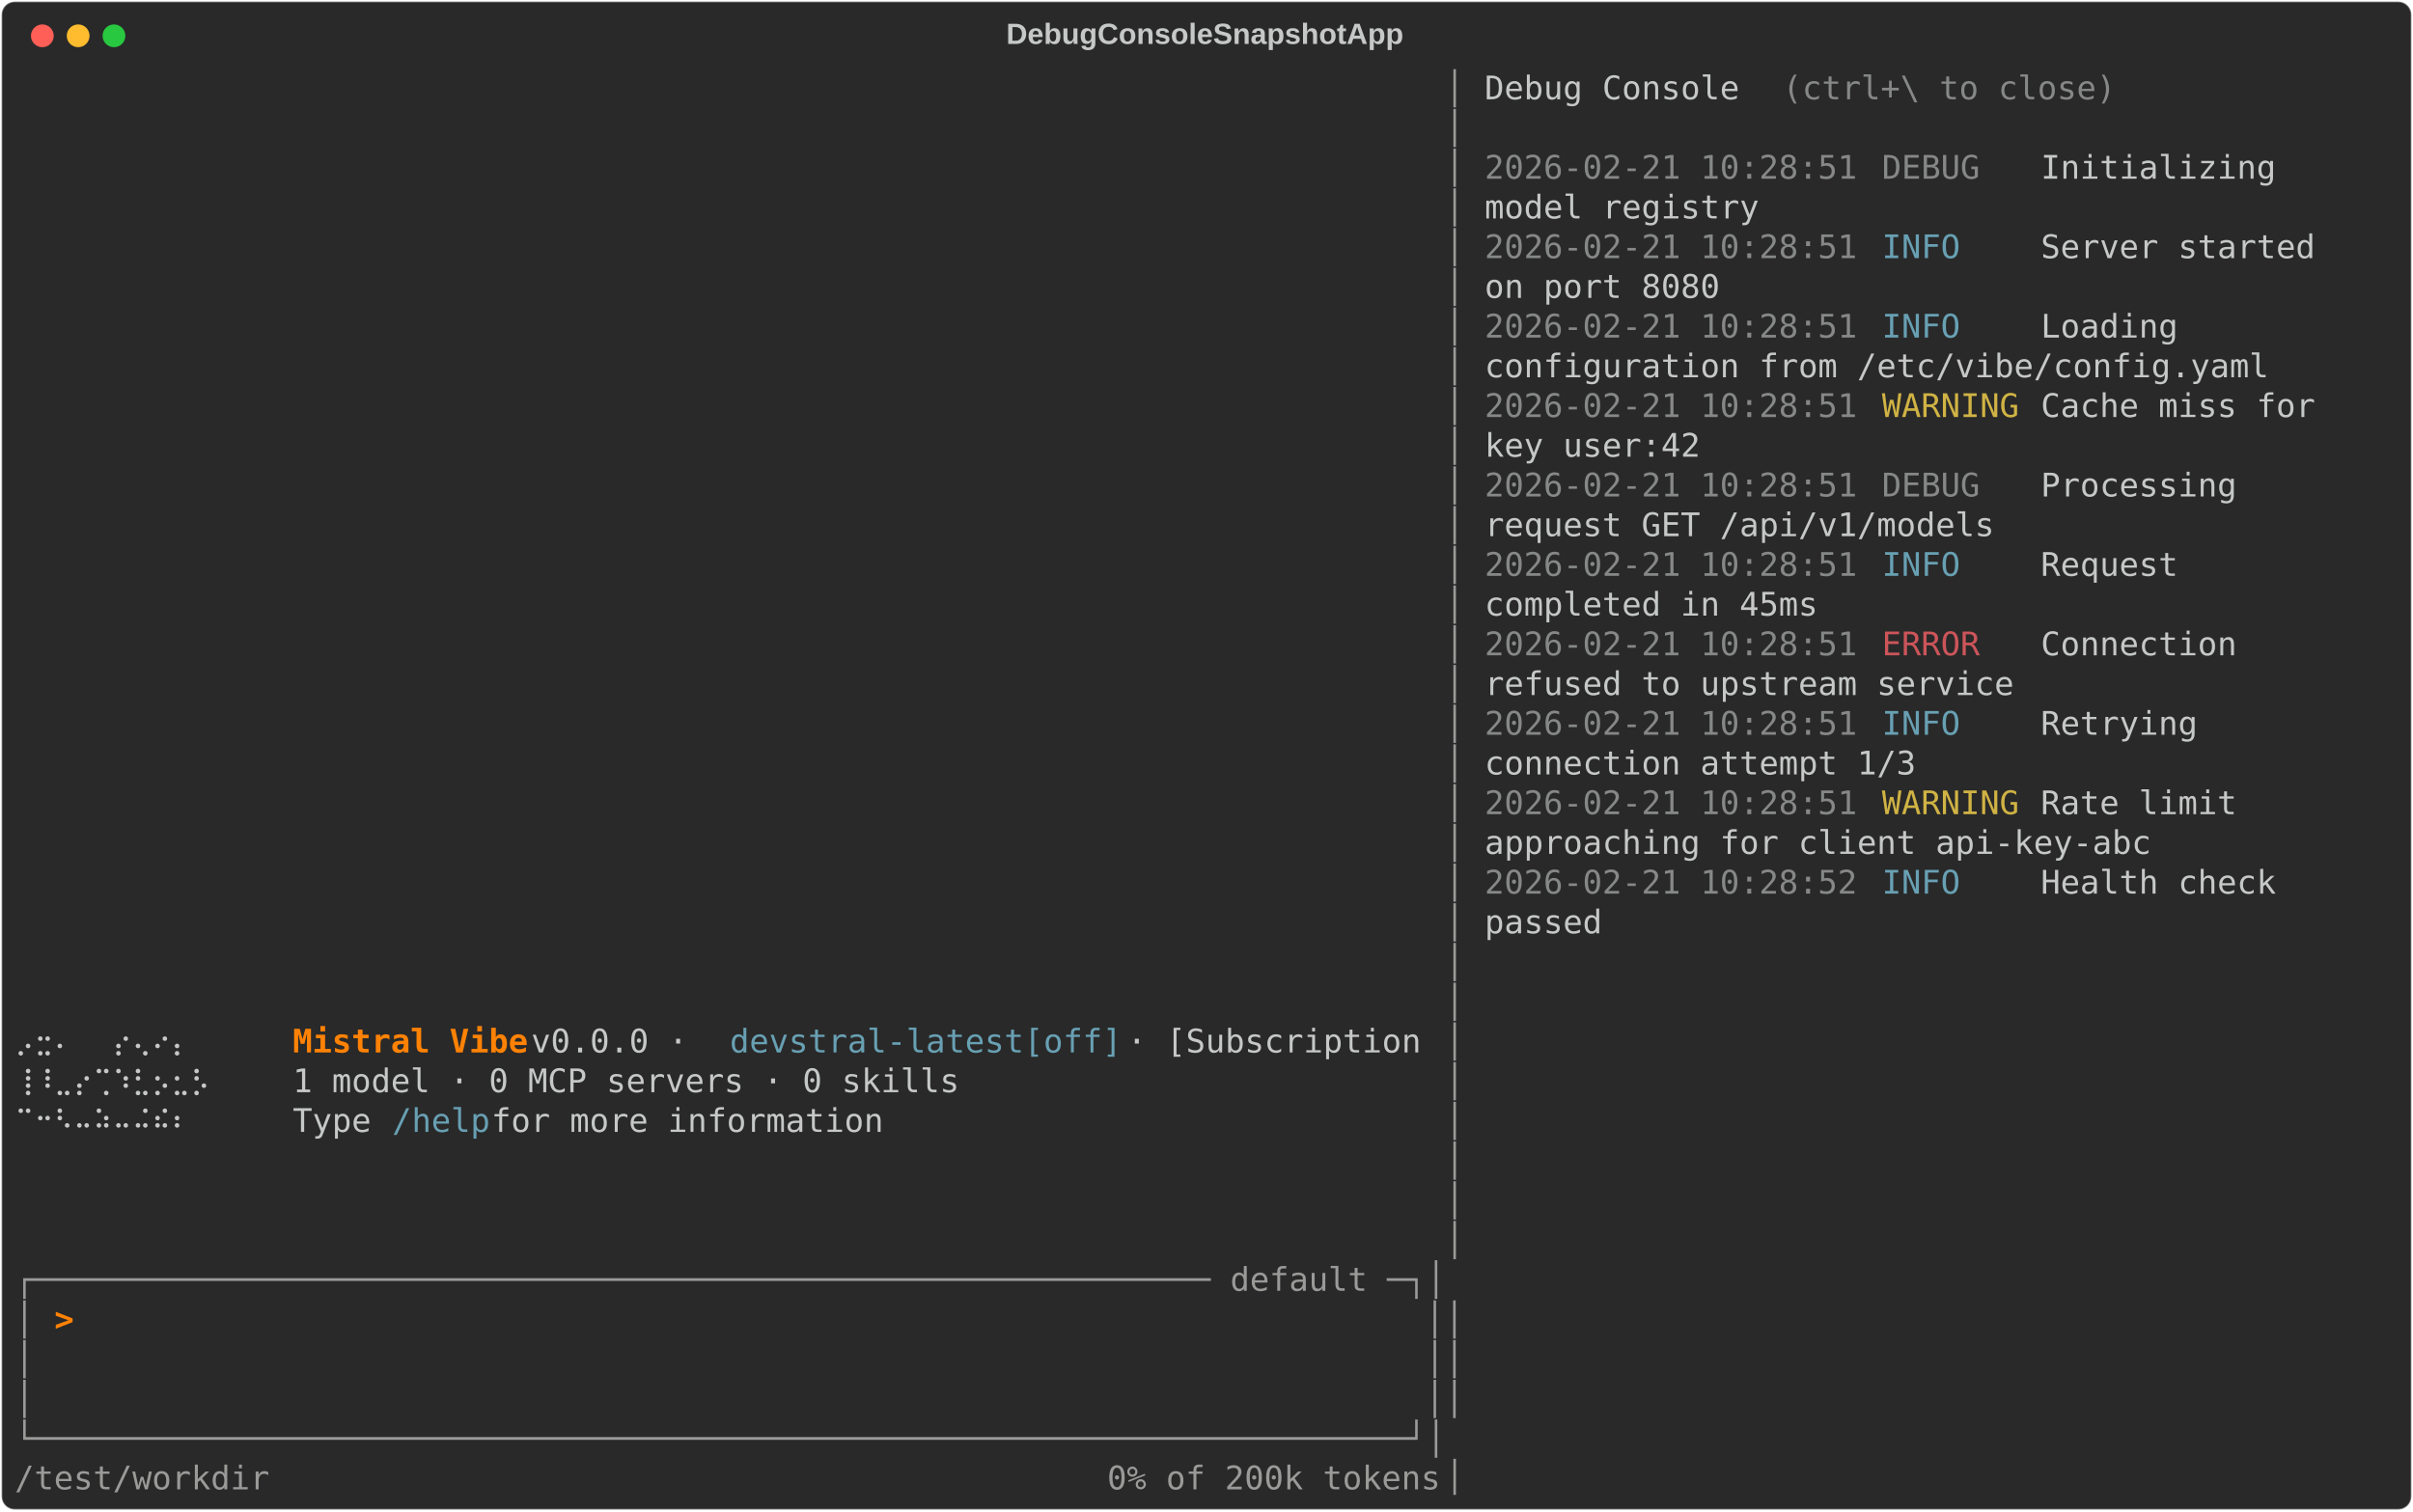
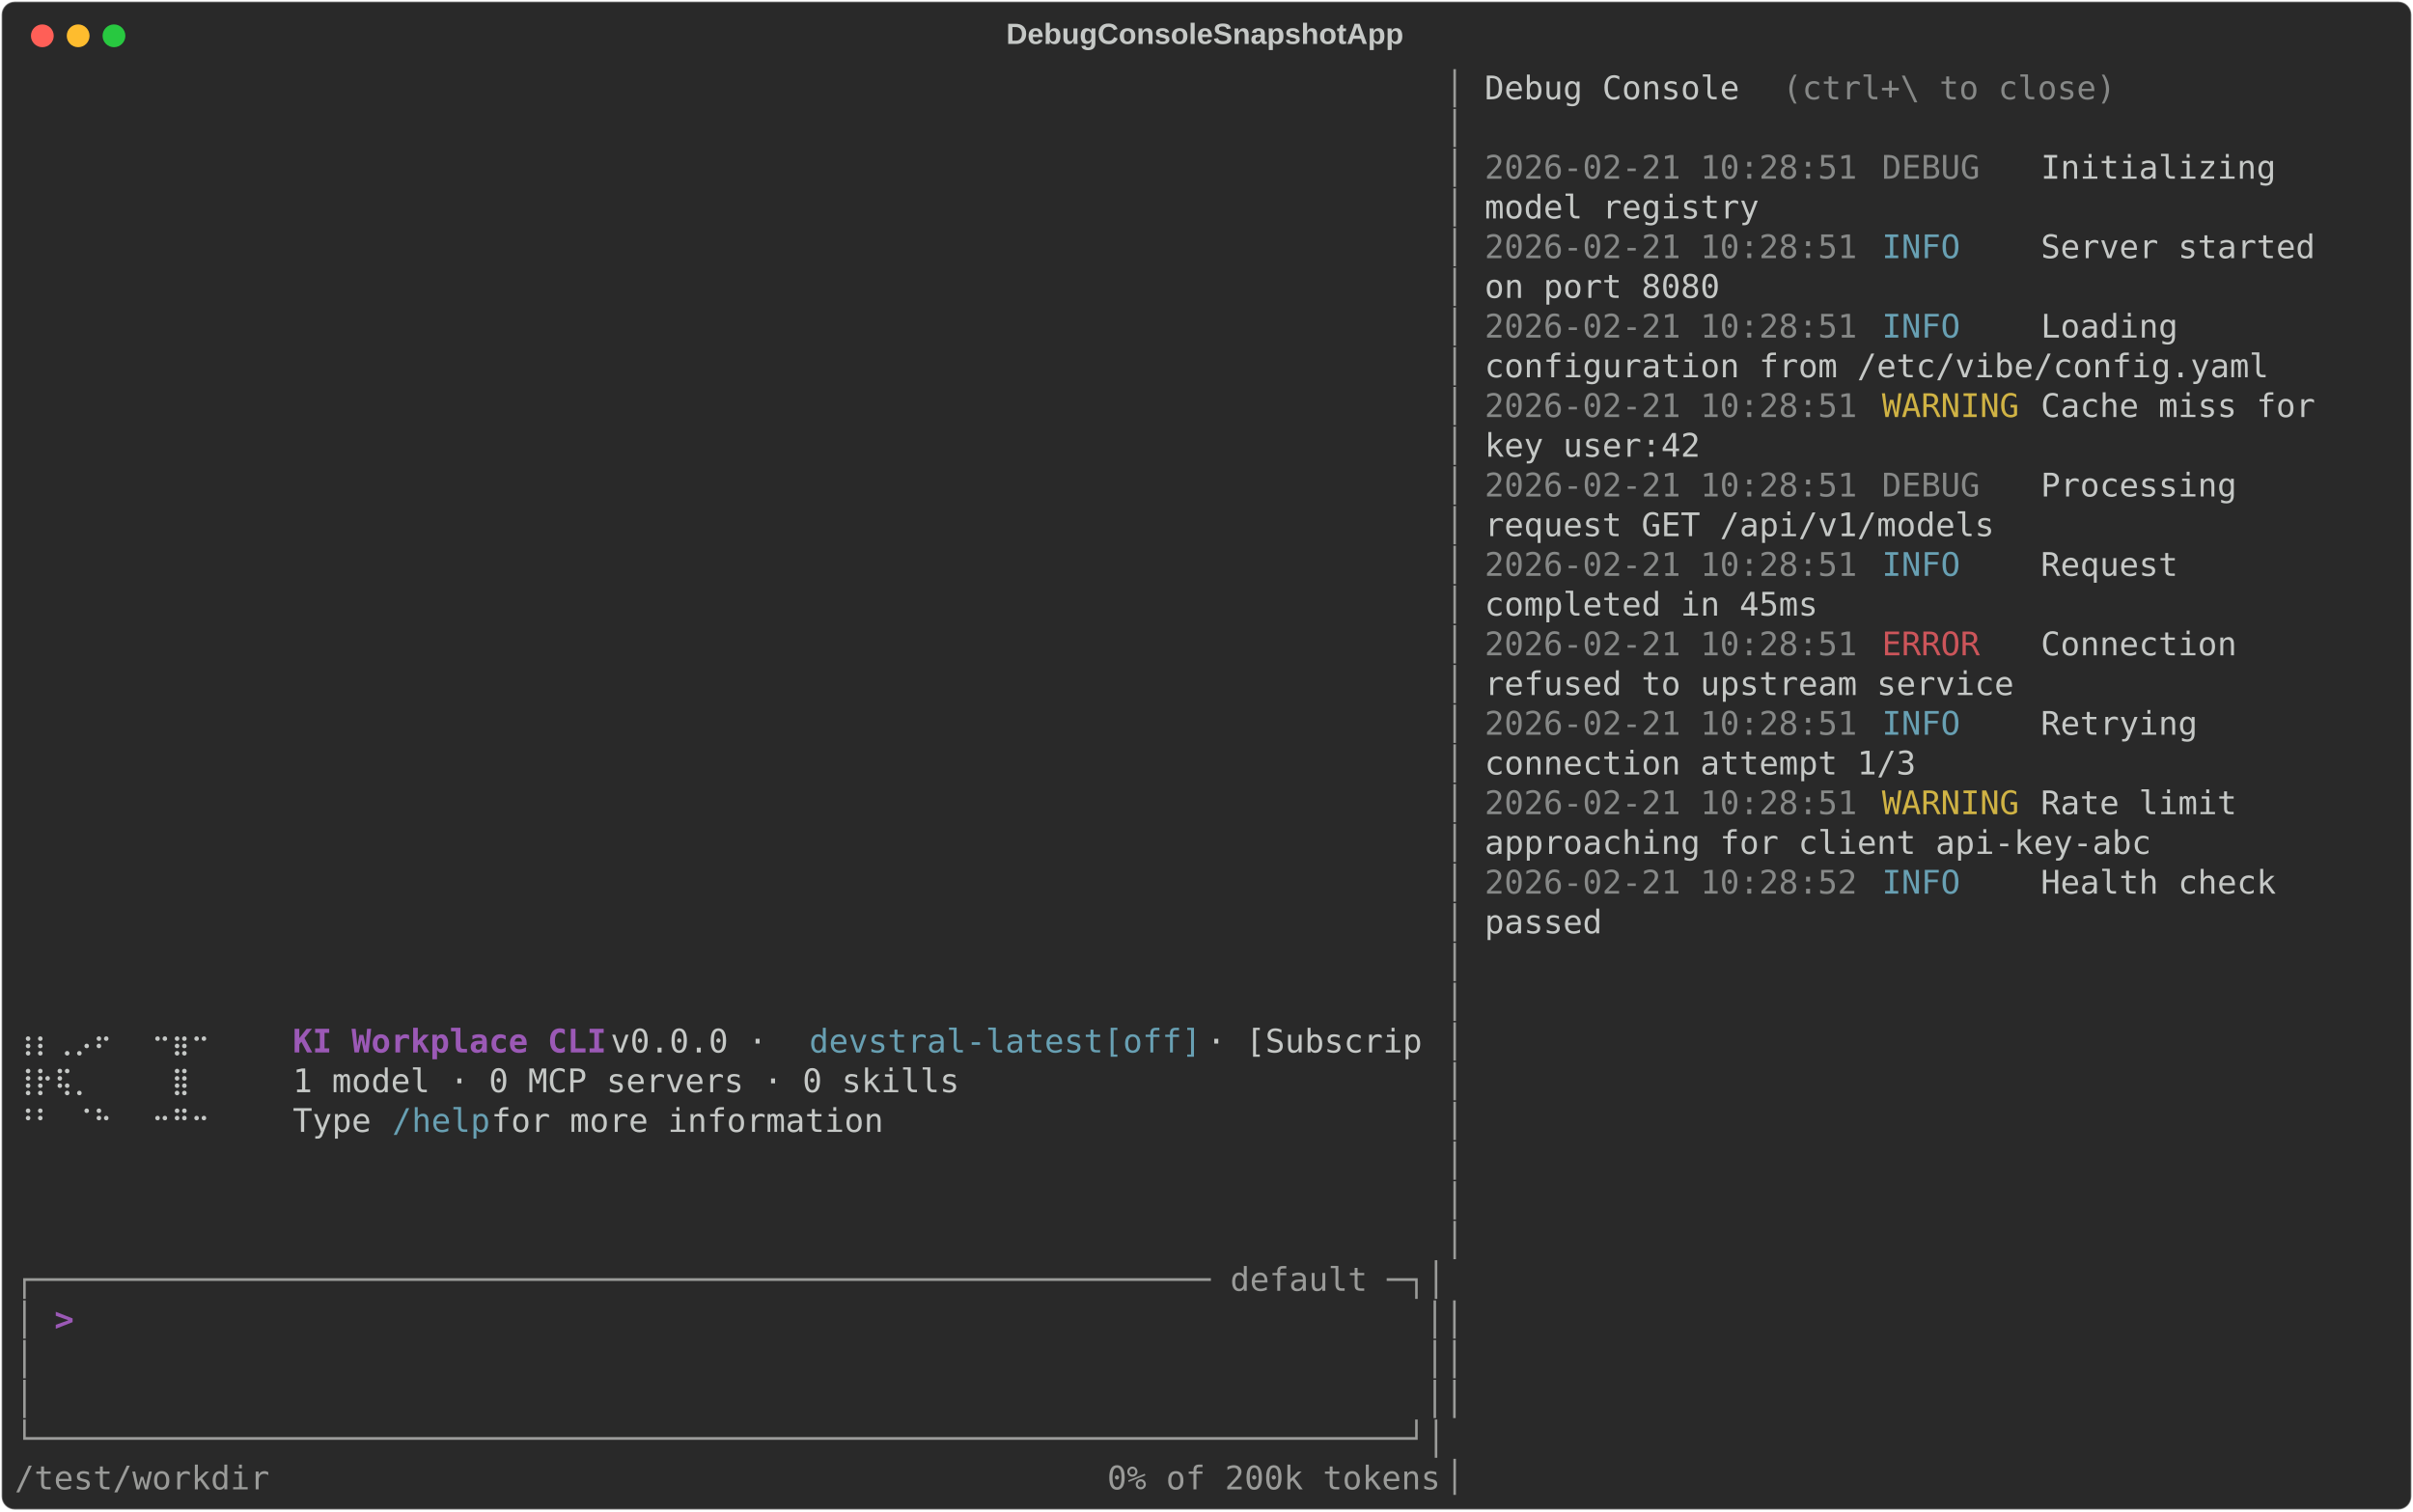
<svg xmlns="http://www.w3.org/2000/svg" class="rich-terminal" viewBox="0 0 1482 928.4">
  <style>

    @font-face {
        font-family: "Fira Code";
        src: local("FiraCode-Regular"),
                url("https://cdnjs.cloudflare.com/ajax/libs/firacode/6.2.0/woff2/FiraCode-Regular.woff2") format("woff2"),
                url("https://cdnjs.cloudflare.com/ajax/libs/firacode/6.2.0/woff/FiraCode-Regular.woff") format("woff");
        font-style: normal;
        font-weight: 400;
    }
    @font-face {
        font-family: "Fira Code";
        src: local("FiraCode-Bold"),
                url("https://cdnjs.cloudflare.com/ajax/libs/firacode/6.2.0/woff2/FiraCode-Bold.woff2") format("woff2"),
                url("https://cdnjs.cloudflare.com/ajax/libs/firacode/6.2.0/woff/FiraCode-Bold.woff") format("woff");
        font-style: bold;
        font-weight: 700;
    }

    .terminal-matrix {
        font-family: Fira Code, monospace;
        font-size: 20px;
        line-height: 24.4px;
        font-variant-east-asian: full-width;
    }

    .terminal-title {
        font-size: 18px;
        font-weight: bold;
        font-family: arial;
    }

    .terminal-r1 { fill: #c5c8c6 }
.terminal-r2 { fill: #9a9b99 }
.terminal-r3 { fill: #868887 }
.terminal-r4 { fill: #68a0b3 }
.terminal-r5 { fill: #d0b344 }
.terminal-r6 { fill: #cc555a }
- .terminal-r7 { fill: #ff8205;font-weight: bold }
+ .terminal-r7 { fill: #9b59b6;font-weight: bold }
    </style>
  <defs>
    <clipPath id="terminal-clip-terminal">
      <rect x="0" y="0" width="1463.0" height="877.4" />
    </clipPath>
    <clipPath id="terminal-line-0">
      <rect x="0" y="1.5" width="1464" height="24.65" />
    </clipPath>
    <clipPath id="terminal-line-1">
      <rect x="0" y="25.9" width="1464" height="24.65" />
    </clipPath>
    <clipPath id="terminal-line-2">
      <rect x="0" y="50.3" width="1464" height="24.65" />
    </clipPath>
    <clipPath id="terminal-line-3">
      <rect x="0" y="74.7" width="1464" height="24.65" />
    </clipPath>
    <clipPath id="terminal-line-4">
      <rect x="0" y="99.1" width="1464" height="24.65" />
    </clipPath>
    <clipPath id="terminal-line-5">
      <rect x="0" y="123.5" width="1464" height="24.65" />
    </clipPath>
    <clipPath id="terminal-line-6">
      <rect x="0" y="147.9" width="1464" height="24.65" />
    </clipPath>
    <clipPath id="terminal-line-7">
      <rect x="0" y="172.3" width="1464" height="24.65" />
    </clipPath>
    <clipPath id="terminal-line-8">
      <rect x="0" y="196.7" width="1464" height="24.65" />
    </clipPath>
    <clipPath id="terminal-line-9">
      <rect x="0" y="221.1" width="1464" height="24.65" />
    </clipPath>
    <clipPath id="terminal-line-10">
      <rect x="0" y="245.5" width="1464" height="24.65" />
    </clipPath>
    <clipPath id="terminal-line-11">
      <rect x="0" y="269.9" width="1464" height="24.65" />
    </clipPath>
    <clipPath id="terminal-line-12">
      <rect x="0" y="294.3" width="1464" height="24.65" />
    </clipPath>
    <clipPath id="terminal-line-13">
      <rect x="0" y="318.7" width="1464" height="24.65" />
    </clipPath>
    <clipPath id="terminal-line-14">
      <rect x="0" y="343.1" width="1464" height="24.65" />
    </clipPath>
    <clipPath id="terminal-line-15">
      <rect x="0" y="367.5" width="1464" height="24.65" />
    </clipPath>
    <clipPath id="terminal-line-16">
      <rect x="0" y="391.9" width="1464" height="24.65" />
    </clipPath>
    <clipPath id="terminal-line-17">
      <rect x="0" y="416.3" width="1464" height="24.65" />
    </clipPath>
    <clipPath id="terminal-line-18">
      <rect x="0" y="440.7" width="1464" height="24.65" />
    </clipPath>
    <clipPath id="terminal-line-19">
      <rect x="0" y="465.1" width="1464" height="24.65" />
    </clipPath>
    <clipPath id="terminal-line-20">
      <rect x="0" y="489.5" width="1464" height="24.65" />
    </clipPath>
    <clipPath id="terminal-line-21">
      <rect x="0" y="513.9" width="1464" height="24.65" />
    </clipPath>
    <clipPath id="terminal-line-22">
      <rect x="0" y="538.3" width="1464" height="24.65" />
    </clipPath>
    <clipPath id="terminal-line-23">
      <rect x="0" y="562.7" width="1464" height="24.65" />
    </clipPath>
    <clipPath id="terminal-line-24">
      <rect x="0" y="587.1" width="1464" height="24.65" />
    </clipPath>
    <clipPath id="terminal-line-25">
      <rect x="0" y="611.5" width="1464" height="24.65" />
    </clipPath>
    <clipPath id="terminal-line-26">
      <rect x="0" y="635.9" width="1464" height="24.65" />
    </clipPath>
    <clipPath id="terminal-line-27">
      <rect x="0" y="660.3" width="1464" height="24.65" />
    </clipPath>
    <clipPath id="terminal-line-28">
      <rect x="0" y="684.7" width="1464" height="24.65" />
    </clipPath>
    <clipPath id="terminal-line-29">
      <rect x="0" y="709.1" width="1464" height="24.65" />
    </clipPath>
    <clipPath id="terminal-line-30">
      <rect x="0" y="733.5" width="1464" height="24.65" />
    </clipPath>
    <clipPath id="terminal-line-31">
      <rect x="0" y="757.9" width="1464" height="24.65" />
    </clipPath>
    <clipPath id="terminal-line-32">
      <rect x="0" y="782.3" width="1464" height="24.65" />
    </clipPath>
    <clipPath id="terminal-line-33">
      <rect x="0" y="806.7" width="1464" height="24.65" />
    </clipPath>
    <clipPath id="terminal-line-34">
      <rect x="0" y="831.1" width="1464" height="24.65" />
    </clipPath>
  </defs>
  <rect fill="#292929" stroke="rgba(255,255,255,0.35)" stroke-width="1" x="1" y="1" width="1480" height="926.4" rx="8" />
  <text class="terminal-title" fill="#c5c8c6" text-anchor="middle" x="740" y="27">DebugConsoleSnapshotApp</text>
  <g transform="translate(26,22)">
    <circle cx="0" cy="0" r="7" fill="#ff5f57" />
    <circle cx="22" cy="0" r="7" fill="#febc2e" />
    <circle cx="44" cy="0" r="7" fill="#28c840" />
  </g>
  <g transform="translate(9, 41)" clip-path="url(#terminal-clip-terminal)">
    <g class="terminal-matrix">
      <text class="terminal-r2" x="878.4" y="20" textLength="12.2" clip-path="url(#terminal-line-0)">│</text>
      <text class="terminal-r1" x="902.8" y="20" textLength="183" clip-path="url(#terminal-line-0)">Debug Console  </text>
      <text class="terminal-r3" x="1085.8" y="20" textLength="207.4" clip-path="url(#terminal-line-0)">(ctrl+\ to close)</text>
      <text class="terminal-r1" x="1464" y="20" textLength="12.2" clip-path="url(#terminal-line-0)">
</text>
      <text class="terminal-r2" x="878.4" y="44.4" textLength="12.2" clip-path="url(#terminal-line-1)">│</text>
      <text class="terminal-r1" x="1464" y="44.4" textLength="12.2" clip-path="url(#terminal-line-1)">
</text>
      <text class="terminal-r2" x="878.4" y="68.8" textLength="12.2" clip-path="url(#terminal-line-2)">│</text>
      <text class="terminal-r3" x="902.8" y="68.8" textLength="231.8" clip-path="url(#terminal-line-2)">2026-02-21 10:28:51</text>
      <text class="terminal-r3" x="1146.8" y="68.8" textLength="97.6" clip-path="url(#terminal-line-2)">DEBUG   </text>
      <text class="terminal-r1" x="1244.4" y="68.8" textLength="207.4" clip-path="url(#terminal-line-2)"> Initializing    </text>
      <text class="terminal-r1" x="1464" y="68.8" textLength="12.2" clip-path="url(#terminal-line-2)">
</text>
      <text class="terminal-r2" x="878.4" y="93.2" textLength="12.2" clip-path="url(#terminal-line-3)">│</text>
      <text class="terminal-r1" x="902.8" y="93.2" textLength="170.8" clip-path="url(#terminal-line-3)">model registry</text>
      <text class="terminal-r1" x="1464" y="93.2" textLength="12.2" clip-path="url(#terminal-line-3)">
</text>
      <text class="terminal-r2" x="878.4" y="117.6" textLength="12.2" clip-path="url(#terminal-line-4)">│</text>
      <text class="terminal-r3" x="902.8" y="117.6" textLength="231.8" clip-path="url(#terminal-line-4)">2026-02-21 10:28:51</text>
      <text class="terminal-r4" x="1146.8" y="117.6" textLength="97.6" clip-path="url(#terminal-line-4)">INFO    </text>
      <text class="terminal-r1" x="1244.4" y="117.6" textLength="207.4" clip-path="url(#terminal-line-4)"> Server started  </text>
      <text class="terminal-r1" x="1464" y="117.6" textLength="12.2" clip-path="url(#terminal-line-4)">
</text>
      <text class="terminal-r2" x="878.4" y="142" textLength="12.2" clip-path="url(#terminal-line-5)">│</text>
      <text class="terminal-r1" x="902.8" y="142" textLength="146.4" clip-path="url(#terminal-line-5)">on port 8080</text>
      <text class="terminal-r1" x="1464" y="142" textLength="12.2" clip-path="url(#terminal-line-5)">
</text>
      <text class="terminal-r2" x="878.4" y="166.4" textLength="12.2" clip-path="url(#terminal-line-6)">│</text>
      <text class="terminal-r3" x="902.8" y="166.4" textLength="231.8" clip-path="url(#terminal-line-6)">2026-02-21 10:28:51</text>
      <text class="terminal-r4" x="1146.8" y="166.4" textLength="97.6" clip-path="url(#terminal-line-6)">INFO    </text>
      <text class="terminal-r1" x="1244.4" y="166.4" textLength="207.4" clip-path="url(#terminal-line-6)"> Loading         </text>
      <text class="terminal-r1" x="1464" y="166.4" textLength="12.2" clip-path="url(#terminal-line-6)">
</text>
      <text class="terminal-r2" x="878.4" y="190.8" textLength="12.2" clip-path="url(#terminal-line-7)">│</text>
      <text class="terminal-r1" x="902.8" y="190.8" textLength="488" clip-path="url(#terminal-line-7)">configuration from /etc/vibe/config.yaml</text>
      <text class="terminal-r1" x="1464" y="190.8" textLength="12.2" clip-path="url(#terminal-line-7)">
</text>
      <text class="terminal-r2" x="878.4" y="215.2" textLength="12.2" clip-path="url(#terminal-line-8)">│</text>
      <text class="terminal-r3" x="902.8" y="215.2" textLength="231.8" clip-path="url(#terminal-line-8)">2026-02-21 10:28:51</text>
      <text class="terminal-r5" x="1146.8" y="215.2" textLength="97.6" clip-path="url(#terminal-line-8)">WARNING </text>
      <text class="terminal-r1" x="1244.4" y="215.2" textLength="207.4" clip-path="url(#terminal-line-8)"> Cache miss for  </text>
      <text class="terminal-r1" x="1464" y="215.2" textLength="12.2" clip-path="url(#terminal-line-8)">
</text>
      <text class="terminal-r2" x="878.4" y="239.6" textLength="12.2" clip-path="url(#terminal-line-9)">│</text>
      <text class="terminal-r1" x="902.8" y="239.6" textLength="134.2" clip-path="url(#terminal-line-9)">key user:42</text>
      <text class="terminal-r1" x="1464" y="239.6" textLength="12.2" clip-path="url(#terminal-line-9)">
</text>
      <text class="terminal-r2" x="878.4" y="264" textLength="12.2" clip-path="url(#terminal-line-10)">│</text>
      <text class="terminal-r3" x="902.8" y="264" textLength="231.8" clip-path="url(#terminal-line-10)">2026-02-21 10:28:51</text>
      <text class="terminal-r3" x="1146.8" y="264" textLength="97.6" clip-path="url(#terminal-line-10)">DEBUG   </text>
      <text class="terminal-r1" x="1244.4" y="264" textLength="207.4" clip-path="url(#terminal-line-10)"> Processing      </text>
      <text class="terminal-r1" x="1464" y="264" textLength="12.2" clip-path="url(#terminal-line-10)">
</text>
      <text class="terminal-r2" x="878.4" y="288.4" textLength="12.2" clip-path="url(#terminal-line-11)">│</text>
      <text class="terminal-r1" x="902.8" y="288.4" textLength="317.2" clip-path="url(#terminal-line-11)">request GET /api/v1/models</text>
      <text class="terminal-r1" x="1464" y="288.4" textLength="12.2" clip-path="url(#terminal-line-11)">
</text>
      <text class="terminal-r2" x="878.4" y="312.8" textLength="12.2" clip-path="url(#terminal-line-12)">│</text>
      <text class="terminal-r3" x="902.8" y="312.8" textLength="231.8" clip-path="url(#terminal-line-12)">2026-02-21 10:28:51</text>
      <text class="terminal-r4" x="1146.8" y="312.8" textLength="97.6" clip-path="url(#terminal-line-12)">INFO    </text>
      <text class="terminal-r1" x="1244.4" y="312.8" textLength="207.4" clip-path="url(#terminal-line-12)"> Request         </text>
      <text class="terminal-r1" x="1464" y="312.8" textLength="12.2" clip-path="url(#terminal-line-12)">
</text>
      <text class="terminal-r2" x="878.4" y="337.2" textLength="12.2" clip-path="url(#terminal-line-13)">│</text>
      <text class="terminal-r1" x="902.8" y="337.2" textLength="207.4" clip-path="url(#terminal-line-13)">completed in 45ms</text>
      <text class="terminal-r1" x="1464" y="337.2" textLength="12.2" clip-path="url(#terminal-line-13)">
</text>
      <text class="terminal-r2" x="878.4" y="361.6" textLength="12.2" clip-path="url(#terminal-line-14)">│</text>
      <text class="terminal-r3" x="902.8" y="361.6" textLength="231.8" clip-path="url(#terminal-line-14)">2026-02-21 10:28:51</text>
      <text class="terminal-r6" x="1146.8" y="361.6" textLength="97.6" clip-path="url(#terminal-line-14)">ERROR   </text>
      <text class="terminal-r1" x="1244.4" y="361.6" textLength="207.4" clip-path="url(#terminal-line-14)"> Connection      </text>
      <text class="terminal-r1" x="1464" y="361.6" textLength="12.2" clip-path="url(#terminal-line-14)">
</text>
      <text class="terminal-r2" x="878.4" y="386" textLength="12.2" clip-path="url(#terminal-line-15)">│</text>
      <text class="terminal-r1" x="902.8" y="386" textLength="329.4" clip-path="url(#terminal-line-15)">refused to upstream service</text>
      <text class="terminal-r1" x="1464" y="386" textLength="12.2" clip-path="url(#terminal-line-15)">
</text>
      <text class="terminal-r2" x="878.4" y="410.4" textLength="12.2" clip-path="url(#terminal-line-16)">│</text>
      <text class="terminal-r3" x="902.8" y="410.4" textLength="231.8" clip-path="url(#terminal-line-16)">2026-02-21 10:28:51</text>
      <text class="terminal-r4" x="1146.8" y="410.4" textLength="97.6" clip-path="url(#terminal-line-16)">INFO    </text>
      <text class="terminal-r1" x="1244.4" y="410.4" textLength="207.4" clip-path="url(#terminal-line-16)"> Retrying        </text>
      <text class="terminal-r1" x="1464" y="410.4" textLength="12.2" clip-path="url(#terminal-line-16)">
</text>
      <text class="terminal-r2" x="878.4" y="434.8" textLength="12.2" clip-path="url(#terminal-line-17)">│</text>
      <text class="terminal-r1" x="902.8" y="434.8" textLength="268.4" clip-path="url(#terminal-line-17)">connection attempt 1/3</text>
      <text class="terminal-r1" x="1464" y="434.8" textLength="12.2" clip-path="url(#terminal-line-17)">
</text>
      <text class="terminal-r2" x="878.4" y="459.2" textLength="12.2" clip-path="url(#terminal-line-18)">│</text>
      <text class="terminal-r3" x="902.8" y="459.2" textLength="231.8" clip-path="url(#terminal-line-18)">2026-02-21 10:28:51</text>
      <text class="terminal-r5" x="1146.8" y="459.2" textLength="97.6" clip-path="url(#terminal-line-18)">WARNING </text>
      <text class="terminal-r1" x="1244.4" y="459.2" textLength="207.4" clip-path="url(#terminal-line-18)"> Rate limit      </text>
      <text class="terminal-r1" x="1464" y="459.2" textLength="12.2" clip-path="url(#terminal-line-18)">
</text>
      <text class="terminal-r2" x="878.4" y="483.6" textLength="12.2" clip-path="url(#terminal-line-19)">│</text>
      <text class="terminal-r1" x="902.8" y="483.6" textLength="414.8" clip-path="url(#terminal-line-19)">approaching for client api-key-abc</text>
      <text class="terminal-r1" x="1464" y="483.6" textLength="12.2" clip-path="url(#terminal-line-19)">
</text>
      <text class="terminal-r2" x="878.4" y="508" textLength="12.2" clip-path="url(#terminal-line-20)">│</text>
      <text class="terminal-r3" x="902.8" y="508" textLength="231.8" clip-path="url(#terminal-line-20)">2026-02-21 10:28:52</text>
      <text class="terminal-r4" x="1146.8" y="508" textLength="97.6" clip-path="url(#terminal-line-20)">INFO    </text>
      <text class="terminal-r1" x="1244.4" y="508" textLength="207.4" clip-path="url(#terminal-line-20)"> Health check    </text>
      <text class="terminal-r1" x="1464" y="508" textLength="12.2" clip-path="url(#terminal-line-20)">
</text>
      <text class="terminal-r2" x="878.4" y="532.4" textLength="12.2" clip-path="url(#terminal-line-21)">│</text>
      <text class="terminal-r1" x="902.8" y="532.4" textLength="73.2" clip-path="url(#terminal-line-21)">passed</text>
      <text class="terminal-r1" x="1464" y="532.4" textLength="12.2" clip-path="url(#terminal-line-21)">
</text>
      <text class="terminal-r2" x="878.4" y="556.8" textLength="12.2" clip-path="url(#terminal-line-22)">│</text>
      <text class="terminal-r1" x="1464" y="556.8" textLength="12.2" clip-path="url(#terminal-line-22)">
</text>
      <text class="terminal-r2" x="878.4" y="581.2" textLength="12.2" clip-path="url(#terminal-line-23)">│</text>
      <text class="terminal-r1" x="1464" y="581.2" textLength="12.2" clip-path="url(#terminal-line-23)">
</text>
-       <text class="terminal-r1" x="0" y="605.6" textLength="134.2" clip-path="url(#terminal-line-24)">  ⡠⣒⠄  ⡔⢄⠔⡄</text>
-       <text class="terminal-r7" x="170.8" y="605.6" textLength="146.4" clip-path="url(#terminal-line-24)">Mistral Vibe</text>
-       <text class="terminal-r1" x="317.2" y="605.6" textLength="122" clip-path="url(#terminal-line-24)"> v0.0.0 · </text>
-       <text class="terminal-r4" x="439.2" y="605.6" textLength="244" clip-path="url(#terminal-line-24)">devstral-latest[off]</text>
-       <text class="terminal-r1" x="683.2" y="605.6" textLength="195.2" clip-path="url(#terminal-line-24)"> · [Subscription</text>
+       <text class="terminal-r1" x="0" y="605.6" textLength="134.2" clip-path="url(#terminal-line-24)">⢰⡆⢀⡠⠖  ⠒⣶⠒ </text>
+       <text class="terminal-r7" x="170.8" y="605.6" textLength="195.2" clip-path="url(#terminal-line-24)">KI Workplace CLI</text>
+       <text class="terminal-r1" x="366" y="605.6" textLength="122" clip-path="url(#terminal-line-24)"> v0.0.0 · </text>
+       <text class="terminal-r4" x="488" y="605.6" textLength="244" clip-path="url(#terminal-line-24)">devstral-latest[off]</text>
+       <text class="terminal-r1" x="732" y="605.6" textLength="146.4" clip-path="url(#terminal-line-24)"> · [Subscrip</text>
      <text class="terminal-r2" x="878.4" y="605.6" textLength="12.2" clip-path="url(#terminal-line-24)">│</text>
      <text class="terminal-r1" x="1464" y="605.6" textLength="12.2" clip-path="url(#terminal-line-24)">
</text>
-       <text class="terminal-r1" x="0" y="630" textLength="134.2" clip-path="url(#terminal-line-25)"> ⢸⠸⣀⡔⢉⠱⣃⡢⣂⡣</text>
+       <text class="terminal-r1" x="0" y="630" textLength="134.2" clip-path="url(#terminal-line-25)">⢸⡗⢯⡀    ⣿  </text>
      <text class="terminal-r1" x="170.8" y="630" textLength="414.8" clip-path="url(#terminal-line-25)">1 model · 0 MCP servers · 0 skills</text>
      <text class="terminal-r2" x="878.4" y="630" textLength="12.2" clip-path="url(#terminal-line-25)">│</text>
      <text class="terminal-r1" x="1464" y="630" textLength="12.2" clip-path="url(#terminal-line-25)">
</text>
-       <text class="terminal-r1" x="0" y="654.4" textLength="134.2" clip-path="url(#terminal-line-26)">  ⠉⠒⠣⠤⠵⠤⠬⠮⠆</text>
+       <text class="terminal-r1" x="0" y="654.4" textLength="134.2" clip-path="url(#terminal-line-26)">⠘⠃ ⠈⠓  ⠒⠛⠒ </text>
      <text class="terminal-r1" x="170.8" y="654.4" textLength="61" clip-path="url(#terminal-line-26)">Type </text>
      <text class="terminal-r4" x="231.8" y="654.4" textLength="61" clip-path="url(#terminal-line-26)">/help</text>
      <text class="terminal-r1" x="292.8" y="654.4" textLength="256.2" clip-path="url(#terminal-line-26)"> for more information</text>
      <text class="terminal-r2" x="878.4" y="654.4" textLength="12.2" clip-path="url(#terminal-line-26)">│</text>
      <text class="terminal-r1" x="1464" y="654.4" textLength="12.2" clip-path="url(#terminal-line-26)">
</text>
      <text class="terminal-r2" x="878.4" y="678.8" textLength="12.2" clip-path="url(#terminal-line-27)">│</text>
      <text class="terminal-r1" x="1464" y="678.8" textLength="12.2" clip-path="url(#terminal-line-27)">
</text>
      <text class="terminal-r2" x="878.4" y="703.2" textLength="12.2" clip-path="url(#terminal-line-28)">│</text>
      <text class="terminal-r1" x="1464" y="703.2" textLength="12.2" clip-path="url(#terminal-line-28)">
</text>
      <text class="terminal-r2" x="878.4" y="727.6" textLength="12.2" clip-path="url(#terminal-line-29)">│</text>
      <text class="terminal-r1" x="1464" y="727.6" textLength="12.2" clip-path="url(#terminal-line-29)">
</text>
      <text class="terminal-r2" x="0" y="752" textLength="890.6" clip-path="url(#terminal-line-30)">┌──────────────────────────────────────────────────────────── default ─┐│</text>
      <text class="terminal-r1" x="1464" y="752" textLength="12.2" clip-path="url(#terminal-line-30)">
</text>
      <text class="terminal-r2" x="0" y="776.4" textLength="12.2" clip-path="url(#terminal-line-31)">│</text>
      <text class="terminal-r7" x="24.4" y="776.4" textLength="12.2" clip-path="url(#terminal-line-31)">&gt;</text>
      <text class="terminal-r2" x="866.2" y="776.4" textLength="24.4" clip-path="url(#terminal-line-31)">││</text>
      <text class="terminal-r1" x="1464" y="776.4" textLength="12.2" clip-path="url(#terminal-line-31)">
</text>
      <text class="terminal-r2" x="0" y="800.8" textLength="12.2" clip-path="url(#terminal-line-32)">│</text>
      <text class="terminal-r2" x="866.2" y="800.8" textLength="24.4" clip-path="url(#terminal-line-32)">││</text>
      <text class="terminal-r1" x="1464" y="800.8" textLength="12.2" clip-path="url(#terminal-line-32)">
</text>
      <text class="terminal-r2" x="0" y="825.2" textLength="12.2" clip-path="url(#terminal-line-33)">│</text>
      <text class="terminal-r2" x="866.2" y="825.2" textLength="24.4" clip-path="url(#terminal-line-33)">││</text>
      <text class="terminal-r1" x="1464" y="825.2" textLength="12.2" clip-path="url(#terminal-line-33)">
</text>
      <text class="terminal-r2" x="0" y="849.6" textLength="890.6" clip-path="url(#terminal-line-34)">└──────────────────────────────────────────────────────────────────────┘│</text>
      <text class="terminal-r1" x="1464" y="849.6" textLength="12.2" clip-path="url(#terminal-line-34)">
</text>
      <text class="terminal-r2" x="0" y="874" textLength="158.6" clip-path="url(#terminal-line-35)">/test/workdir</text>
      <text class="terminal-r2" x="671" y="874" textLength="207.4" clip-path="url(#terminal-line-35)">0% of 200k tokens</text>
      <text class="terminal-r2" x="878.4" y="874" textLength="12.2" clip-path="url(#terminal-line-35)">│</text>
    </g>
  </g>
</svg>
